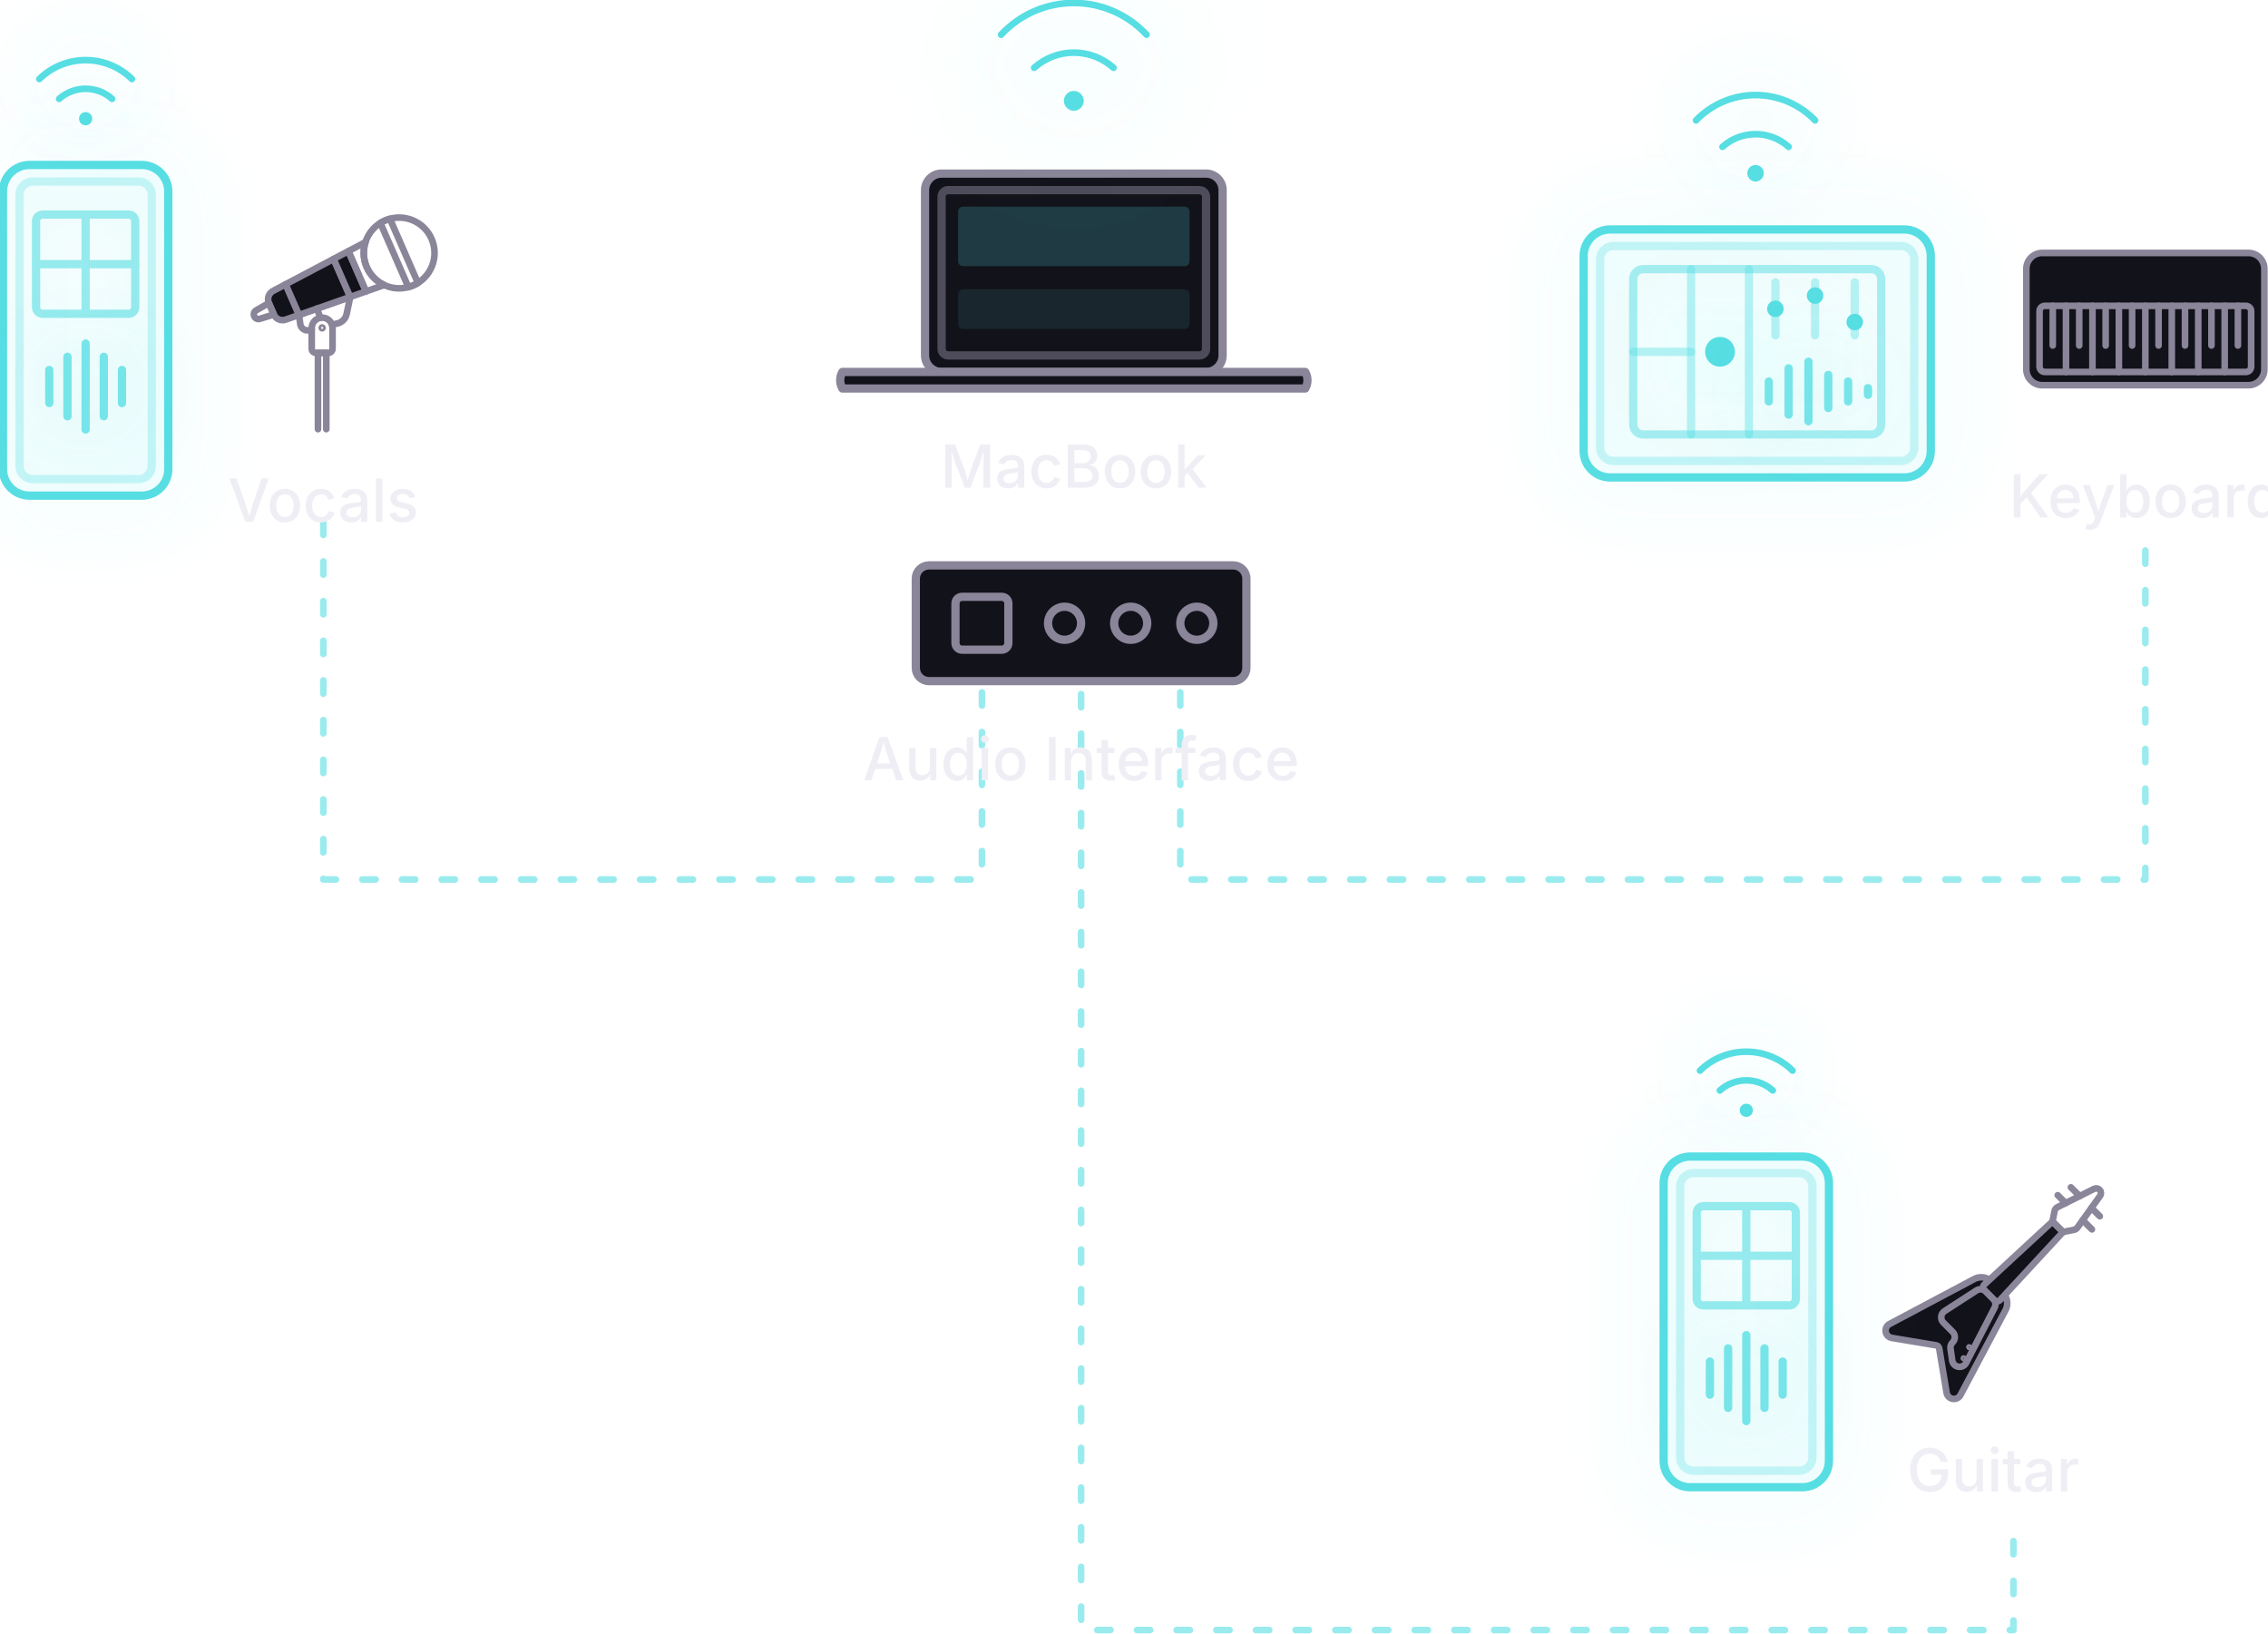
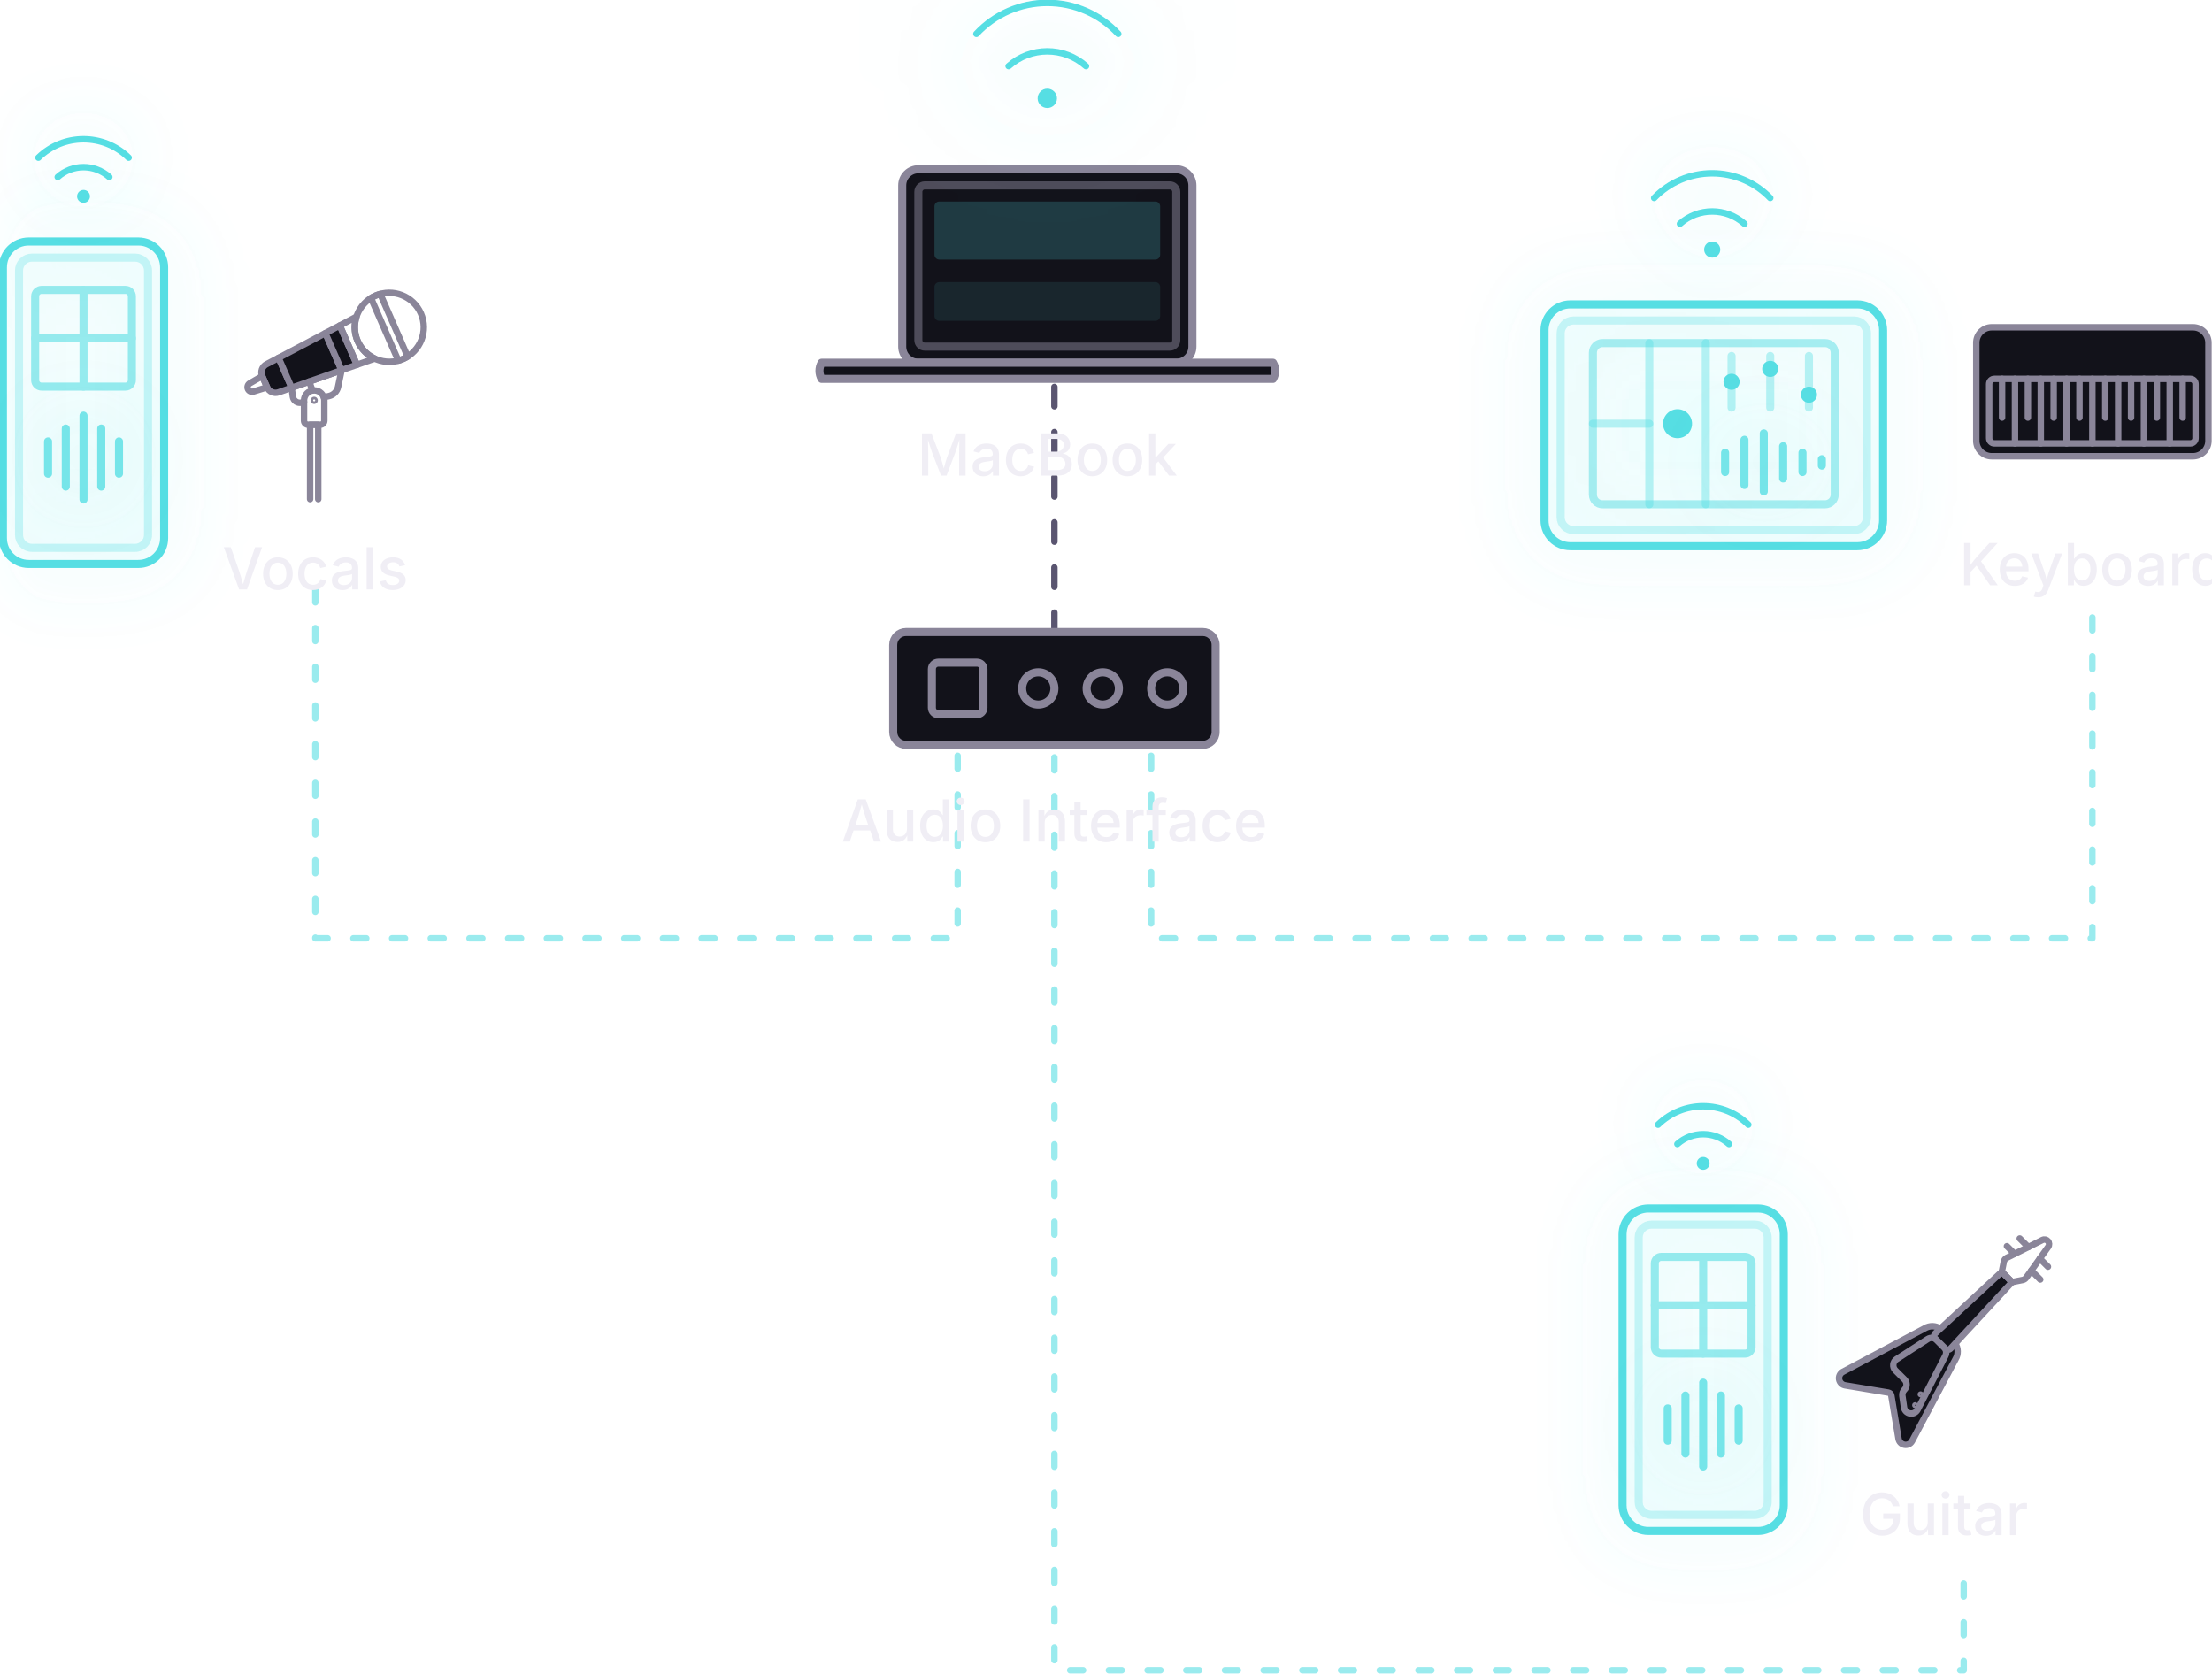
- <svg xmlns="http://www.w3.org/2000/svg" viewBox="153 219 686 494" width="100%" height="100%">
+ <svg xmlns="http://www.w3.org/2000/svg" viewBox="153 194 686 519" width="100%" height="100%">
  <defs>
    <style>
            .device { stroke: #8a8599; stroke-width: 2.5; fill: none; stroke-linecap: round; stroke-linejoin: round; }
            .device-fill { fill: #8a8599; }
            .device-bg { fill: #12121a; }
            .accent { stroke: #57DEE3; stroke-width: 2.5; fill: none; stroke-linecap: round; stroke-linejoin: round; }
            .accent-fill { fill: #57DEE3; }
            .accent-bg { fill: rgba(87, 222, 227, 0.05); }
            .cable { stroke: #5a5570; stroke-width: 2; fill: none; stroke-dasharray: 6 8; stroke-linecap: round; stroke-linejoin: round; }
            .wifi { stroke: #57DEE3; stroke-width: 2; stroke-linecap: round; stroke-linejoin: round; fill: none; }
            .glow { filter: drop-shadow(0 0 12px rgba(87, 222, 227, 0.4)); }
            .glow-strong { filter: drop-shadow(0 0 20px rgba(87, 222, 227, 0.8)); }
            .text { font-family: 'Outfit', -apple-system, sans-serif; fill: #f0eef5; font-size: 18px; text-anchor: middle; font-weight: 500; }
            .text-sm { font-family: 'Outfit', -apple-system, sans-serif; fill: #8a8599; font-size: 14px; text-anchor: middle; }
        </style>
  </defs>
  <path d="M 250.8 376.8 L 250.8 485 L 450 485 L 450 425" class="wifi" stroke-dasharray="4 8" opacity="0.6" />
  <path d="M 801.9 385.5 L 801.9 485 L 510 485 L 510 425" class="wifi" stroke-dasharray="4 8" opacity="0.6" />
  <path d="M 762 685.1 L 762 712 L 480 712 L 480 425" class="wifi" stroke-dasharray="4 8" opacity="0.6" />
-   <g transform="translate(407.8, 271.5)">
+   <path d="M 480 390 L 480 311.5" class="cable" />
+   <g transform="translate(407.8, 246.5)">
    <rect x="25" y="0" width="90" height="60" rx="5" class="device device-bg" />
    <path d="M 0 65 L 140 65 A 5 5 0 0 0 140 60 L 0 60 A 5 5 0 0 0 0 65 Z" class="device device-bg" />
    <rect x="30" y="5" width="80" height="50" rx="2" class="device" stroke-width="1.5" opacity="0.5" />
    <rect x="35" y="10" width="70" height="18" rx="1.5" fill="#57DEE3" opacity="0.2" />
    <rect x="35" y="35" width="70" height="12" rx="1.5" fill="#57DEE3" opacity="0.1" />
    <text x="70" y="95" class="text">MacBook</text>
    <g transform="translate(70, -20)" class="glow-strong">
      <path d="M -12 -12 A 18 18 0 0 1 12 -12" class="wifi" />
      <path d="M -22 -22 A 30 30 0 0 1 22 -22" class="wifi" />
      <circle cx="0" cy="-2" r="3" class="accent-fill" />
    </g>
  </g>
  <g transform="translate(430, 390)">
    <rect x="0" y="0" width="100" height="35" rx="4" class="device device-bg" />
    <rect x="12" y="9.5" width="16" height="16" rx="2" class="device" />
    <circle cx="45" cy="17.5" r="5" class="device" />
    <circle cx="65" cy="17.5" r="5" class="device" />
    <circle cx="85" cy="17.5" r="5" class="device" />
    <text x="50" y="65" class="text">Audio Interface</text>
  </g>
  <g transform="translate(217.1, 276.8)">
    <g transform="scale(0.8)">
      <path d="m45.419 50.517 2.04 -0.486a4.651 4.651 0 0 0 3.474 -3.567l1.356 -6.454 -19.354 6.8 0.464 3.462a2.743 2.743 0 0 0 3.355 2.3l0.982 -0.234" class="device" />
      <path d="m27.874 35.228 -4.741 2.5a3.574 3.574 0 0 0 -1.606 4.591l1.89 4.326a3.574 3.574 0 0 0 4.46 1.942l5.058 -1.776Z" class="device device-bg" />
      <path d="m32.935 46.813 19.354 -6.803 -6.272 -14.36 -18.143 9.578 5.061 11.585z" class="device device-bg" />
      <path d="m46.017 25.65 6.272 14.36 5.955 -2.093 -6.645 -15.213 -5.582 2.946z" class="device device-bg" />
      <path d="M83.043 18.026a13.376 13.376 0 1 1 -17.612 -6.9 13.377 13.377 0 0 1 17.612 6.9Z" class="device" />
      <path d="M16.716 45.091a1.758 1.758 0 0 0 1.4 3.2l5.3 -1.647 -1.89 -4.326Z" class="device" />
      <path d="M45.605 51.709a3.935 3.935 0 0 0 -7.869 0v7.869a1.574 1.574 0 0 0 1.574 1.574h4.721a1.574 1.574 0 0 0 1.574 -1.574Z" class="device" />
      <path d="m40.097 90 0 -28.848 3.147 0 0 28.848" class="device" />
      <path d="m39.733 44.423 1.249 3.413" class="device" />
      <path d="M77.885 34.72 67.291 10.466a13.466 13.466 0 0 0 -1.86 0.656 13.317 13.317 0 0 0 -1.745 0.919L74.279 36.3a13.539 13.539 0 0 0 3.606 -1.575Z" class="device" />
      <path d="M58.045 19.3a13.379 13.379 0 0 0 7.078 16.2l-6.879 2.417L51.6 22.7Z" class="device" />
      <path d="M41.671 51.306a0.4 0.4 0 1 1 -0.4 0.4 0.4 0.4 0 0 1 0.4 -0.4m0 -1a1.4 1.4 0 1 0 1.4 1.4 1.4 1.4 0 0 0 -1.4 -1.4Z" class="device-fill" stroke="none" />
    </g>
    <text x="33.7" y="100" class="text">Vocals</text>
  </g>
  <g transform="translate(153.9, 268.9)">
    <rect x="0" y="0" width="50" height="100" rx="8" class="accent accent-bg glow" />
    <rect x="5" y="5" width="40" height="90" rx="4" class="accent" stroke-width="1.5" opacity="0.3" />
    <g opacity="0.6">
      <rect x="10" y="15" width="30" height="30" rx="2" class="accent" stroke-width="1" fill="none" />
      <line x1="10" y1="30" x2="40" y2="30" class="accent" stroke-width="1" />
      <line x1="25" y1="15" x2="25" y2="45" class="accent" stroke-width="1" />
    </g>
    <g class="glow" opacity="0.8">
      <line x1="14" y1="62" x2="14" y2="72" class="accent" stroke-width="2" stroke-linecap="round" />
      <line x1="19.5" y1="58" x2="19.5" y2="76" class="accent" stroke-width="2" stroke-linecap="round" />
      <line x1="25" y1="54" x2="25" y2="80" class="accent" stroke-width="2" stroke-linecap="round" />
      <line x1="30.5" y1="58" x2="30.5" y2="76" class="accent" stroke-width="2" stroke-linecap="round" />
      <line x1="36" y1="62" x2="36" y2="72" class="accent" stroke-width="2" stroke-linecap="round" />
    </g>
    <g transform="translate(25, -12)" class="glow">
      <path d="M -8 -8 A 12 12 0 0 1 8 -8" class="wifi" />
      <path d="M -14 -14 A 20 20 0 0 1 14 -14" class="wifi" />
      <circle cx="0" cy="-2" r="2" class="accent-fill" />
    </g>
  </g>
  <g transform="translate(761.9, 275.5)">
    <g transform="scale(0.8)">
      <rect x="5" y="25" width="90" height="50" rx="6" class="device device-bg" />
      <rect x="10" y="45" width="80" height="25" rx="2" class="device" fill="none" />
      <line x1="20" y1="45" x2="20" y2="70" class="device" />
      <line x1="30" y1="45" x2="30" y2="70" class="device" />
      <line x1="40" y1="45" x2="40" y2="70" class="device" />
      <line x1="50" y1="45" x2="50" y2="70" class="device" />
      <line x1="60" y1="45" x2="60" y2="70" class="device" />
      <line x1="70" y1="45" x2="70" y2="70" class="device" />
      <line x1="80" y1="45" x2="80" y2="70" class="device" />
      <line x1="15" y1="45" x2="15" y2="60" class="device" stroke-width="4" />
      <line x1="25" y1="45" x2="25" y2="60" class="device" stroke-width="4" />
      <line x1="35" y1="45" x2="35" y2="60" class="device" stroke-width="4" />
      <line x1="45" y1="45" x2="45" y2="60" class="device" stroke-width="4" />
      <line x1="55" y1="45" x2="55" y2="60" class="device" stroke-width="4" />
      <line x1="65" y1="45" x2="65" y2="60" class="device" stroke-width="4" />
      <line x1="75" y1="45" x2="75" y2="60" class="device" stroke-width="4" />
      <line x1="85" y1="45" x2="85" y2="60" class="device" stroke-width="4" />
    </g>
    <text x="40" y="100" class="text">Keyboard</text>
  </g>
  <g transform="translate(632, 288.4)">
    <g transform="scale(1)">
      <rect x="0" y="0" width="105" height="75" rx="8" class="accent accent-bg glow" />
      <rect x="5" y="5" width="95" height="65" rx="4" class="accent" stroke-width="1.5" opacity="0.3" />
      <rect x="15" y="12" width="75" height="50" rx="3" class="accent" stroke-width="1.5" opacity="0.5" />
      <line x1="50" y1="12" x2="50" y2="62" class="accent" stroke-width="1" opacity="0.4" />
      <line x1="32.5" y1="12" x2="32.5" y2="62" class="accent" stroke-width="1" opacity="0.4" />
      <line x1="15" y1="37" x2="32.5" y2="37" class="accent" stroke-width="1" opacity="0.4" />
      <circle cx="41.25" cy="37" r="4.5" class="accent-fill glow-strong" />
      <line x1="58" y1="16" x2="58" y2="32" class="accent" stroke-width="1.5" opacity="0.4" />
      <circle cx="58" cy="24" r="2.5" class="accent-fill" />
      <line x1="70" y1="16" x2="70" y2="32" class="accent" stroke-width="1.5" opacity="0.4" />
      <circle cx="70" cy="20" r="2.5" class="accent-fill" />
      <line x1="82" y1="16" x2="82" y2="32" class="accent" stroke-width="1.5" opacity="0.4" />
      <circle cx="82" cy="28" r="2.5" class="accent-fill" />
      <g class="glow" opacity="0.8">
        <line x1="56" y1="46" x2="56" y2="52" class="accent" stroke-width="2" stroke-linecap="round" />
        <line x1="62" y1="42" x2="62" y2="56" class="accent" stroke-width="2" stroke-linecap="round" />
        <line x1="68" y1="40" x2="68" y2="58" class="accent" stroke-width="2" stroke-linecap="round" />
        <line x1="74" y1="44" x2="74" y2="54" class="accent" stroke-width="2" stroke-linecap="round" />
        <line x1="80" y1="46" x2="80" y2="52" class="accent" stroke-width="2" stroke-linecap="round" />
        <line x1="86" y1="48" x2="86" y2="50" class="accent" stroke-width="2" stroke-linecap="round" />
      </g>
      <g transform="translate(52, -15)" class="glow">
        <path d="M -10 -10 A 15 15 0 0 1 10 -10" class="wifi" />
        <path d="M -18 -18 A 25 25 0 0 1 18 -18" class="wifi" />
        <circle cx="0" cy="-2" r="2.5" class="accent-fill" />
      </g>
    </g>
  </g>
  <g transform="translate(715.9, 570.1)">
    <g transform="scale(0.8)">
      <path d="m87.128 17.782 3.146 3.146" class="device" />
      <path d="m79.346 10 3.312 3.311" class="device" />
      <path d="m83.817 22.418 3.477 3.477" class="device" />
      <path d="m74.379 12.98 2.98 2.981" class="device" />
      <path d="m29.674 63.646 5.96 5.961" class="device" />
      <path d="M42.092 63.15a2.108 2.108 0 0 1 -2.981 0l-2.98 -2.981a2.107 2.107 0 0 1 2.98 -2.98l2.981 2.98a2.108 2.108 0 0 1 0 2.981Z" class="device" />
      <path d="M47.059 58.182a2.107 2.107 0 0 1 -2.98 0L41.1 55.2a2.108 2.108 0 0 1 2.981 -2.98l2.98 2.98a2.107 2.107 0 0 1 -0.002 2.982Z" class="device" />
      <path d="M48.574 44.947a5.62 5.62 0 0 0 -6.015 -0.146L10.7 61.719a2.81 2.81 0 0 0 0.932 5.212l16.771 2.8a1.406 1.406 0 0 1 1.155 1.155l2.8 16.771a2.81 2.81 0 0 0 5.212 0.931l16.91 -31.866a5.622 5.622 0 0 0 -0.146 -6.015" class="device device-bg" />
      <path d="M34.641 64.64a2.811 2.811 0 0 1 0 3.974h0a2.81 2.81 0 0 0 -0.8 2.384l0.636 4.453a2.81 2.81 0 0 0 5.223 1.005l10.755 -20.878a2.811 2.811 0 0 0 -0.448 -3.389l-2.832 -2.832a2.81 2.81 0 0 0 -3.513 -0.372L31.6 56.791a2.811 2.811 0 0 0 -0.46 4.346Z" class="device" />
      <path d="M38.785 74.465a0.163 0.163 0 1 1 -0.164 0.163 0.163 0.163 0 0 1 0.164 -0.163m0 -1a1.163 1.163 0 1 0 1.163 1.163 1.163 1.163 0 0 0 -1.163 -1.163Z" class="device-fill" stroke="none" />
      <path d="M40.892 70.25a0.163 0.163 0 1 1 -0.163 0.163 0.164 0.164 0 0 1 0.163 -0.163m0 -1a1.163 1.163 0 1 0 1.164 1.163 1.163 1.163 0 0 0 -1.164 -1.163Z" class="device-fill" stroke="none" />
      <path d="M52.522 52.666a1.406 1.406 0 0 1 -2.012 0.026l-3.921 -3.921a1.4 1.4 0 0 1 0.026 -2.013l25.777 -23.843 3.974 3.974Z" class="device device-bg" />
      <path d="M90.385 13.222a1.792 1.792 0 0 0 -2.26 -2.644l-13.818 6.909a2.111 2.111 0 0 0 -1.124 1.471l-0.791 3.957 3.974 3.974 4.15 -0.83a2.11 2.11 0 0 0 1.3 -0.842Z" class="device" />
    </g>
    <text x="40" y="100" class="text">Guitar</text>
  </g>
  <g transform="translate(656.2, 568.8)">
    <rect x="0" y="0" width="50" height="100" rx="8" class="accent accent-bg glow" />
    <rect x="5" y="5" width="40" height="90" rx="4" class="accent" stroke-width="1.5" opacity="0.3" />
    <g opacity="0.6">
      <rect x="10" y="15" width="30" height="30" rx="2" class="accent" stroke-width="1" fill="none" />
      <line x1="10" y1="30" x2="40" y2="30" class="accent" stroke-width="1" />
      <line x1="25" y1="15" x2="25" y2="45" class="accent" stroke-width="1" />
    </g>
    <g class="glow" opacity="0.8">
      <line x1="14" y1="62" x2="14" y2="72" class="accent" stroke-width="2" stroke-linecap="round" />
      <line x1="19.5" y1="58" x2="19.5" y2="76" class="accent" stroke-width="2" stroke-linecap="round" />
      <line x1="25" y1="54" x2="25" y2="80" class="accent" stroke-width="2" stroke-linecap="round" />
      <line x1="30.5" y1="58" x2="30.5" y2="76" class="accent" stroke-width="2" stroke-linecap="round" />
      <line x1="36" y1="62" x2="36" y2="72" class="accent" stroke-width="2" stroke-linecap="round" />
    </g>
    <g transform="translate(25, -12)" class="glow">
      <path d="M -8 -8 A 12 12 0 0 1 8 -8" class="wifi" />
      <path d="M -14 -14 A 20 20 0 0 1 14 -14" class="wifi" />
      <circle cx="0" cy="-2" r="2" class="accent-fill" />
    </g>
  </g>
</svg>
